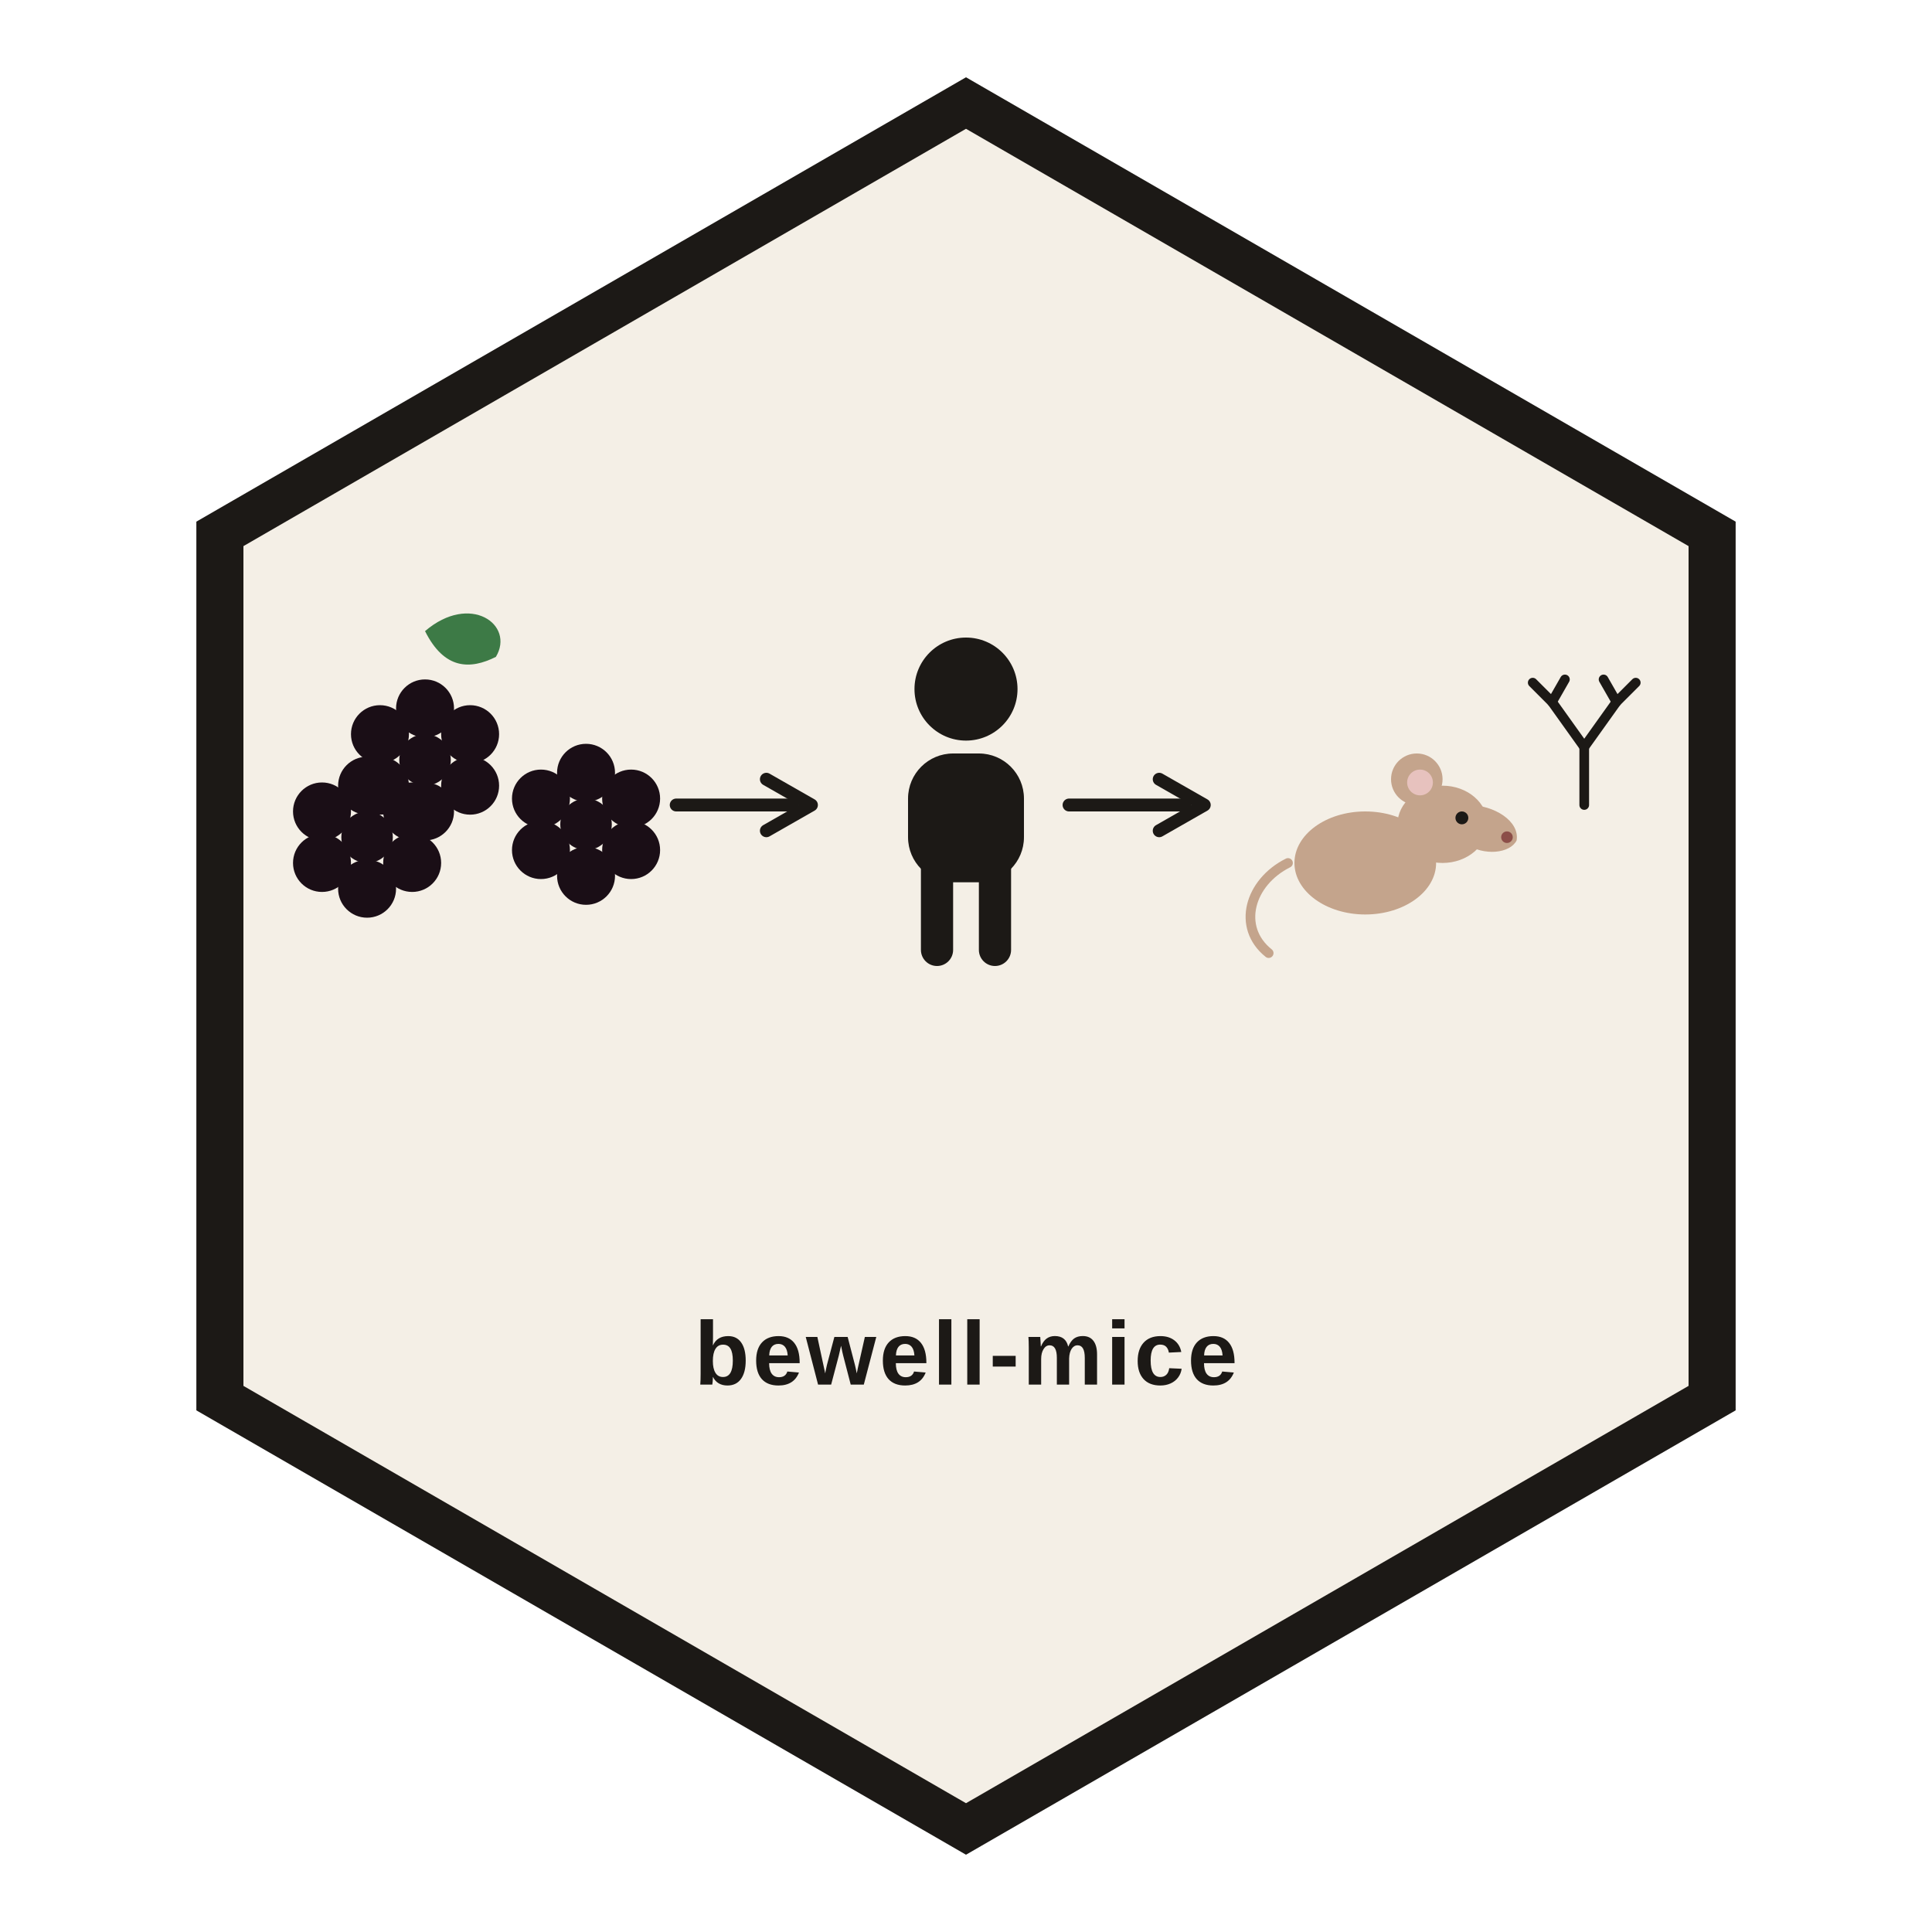
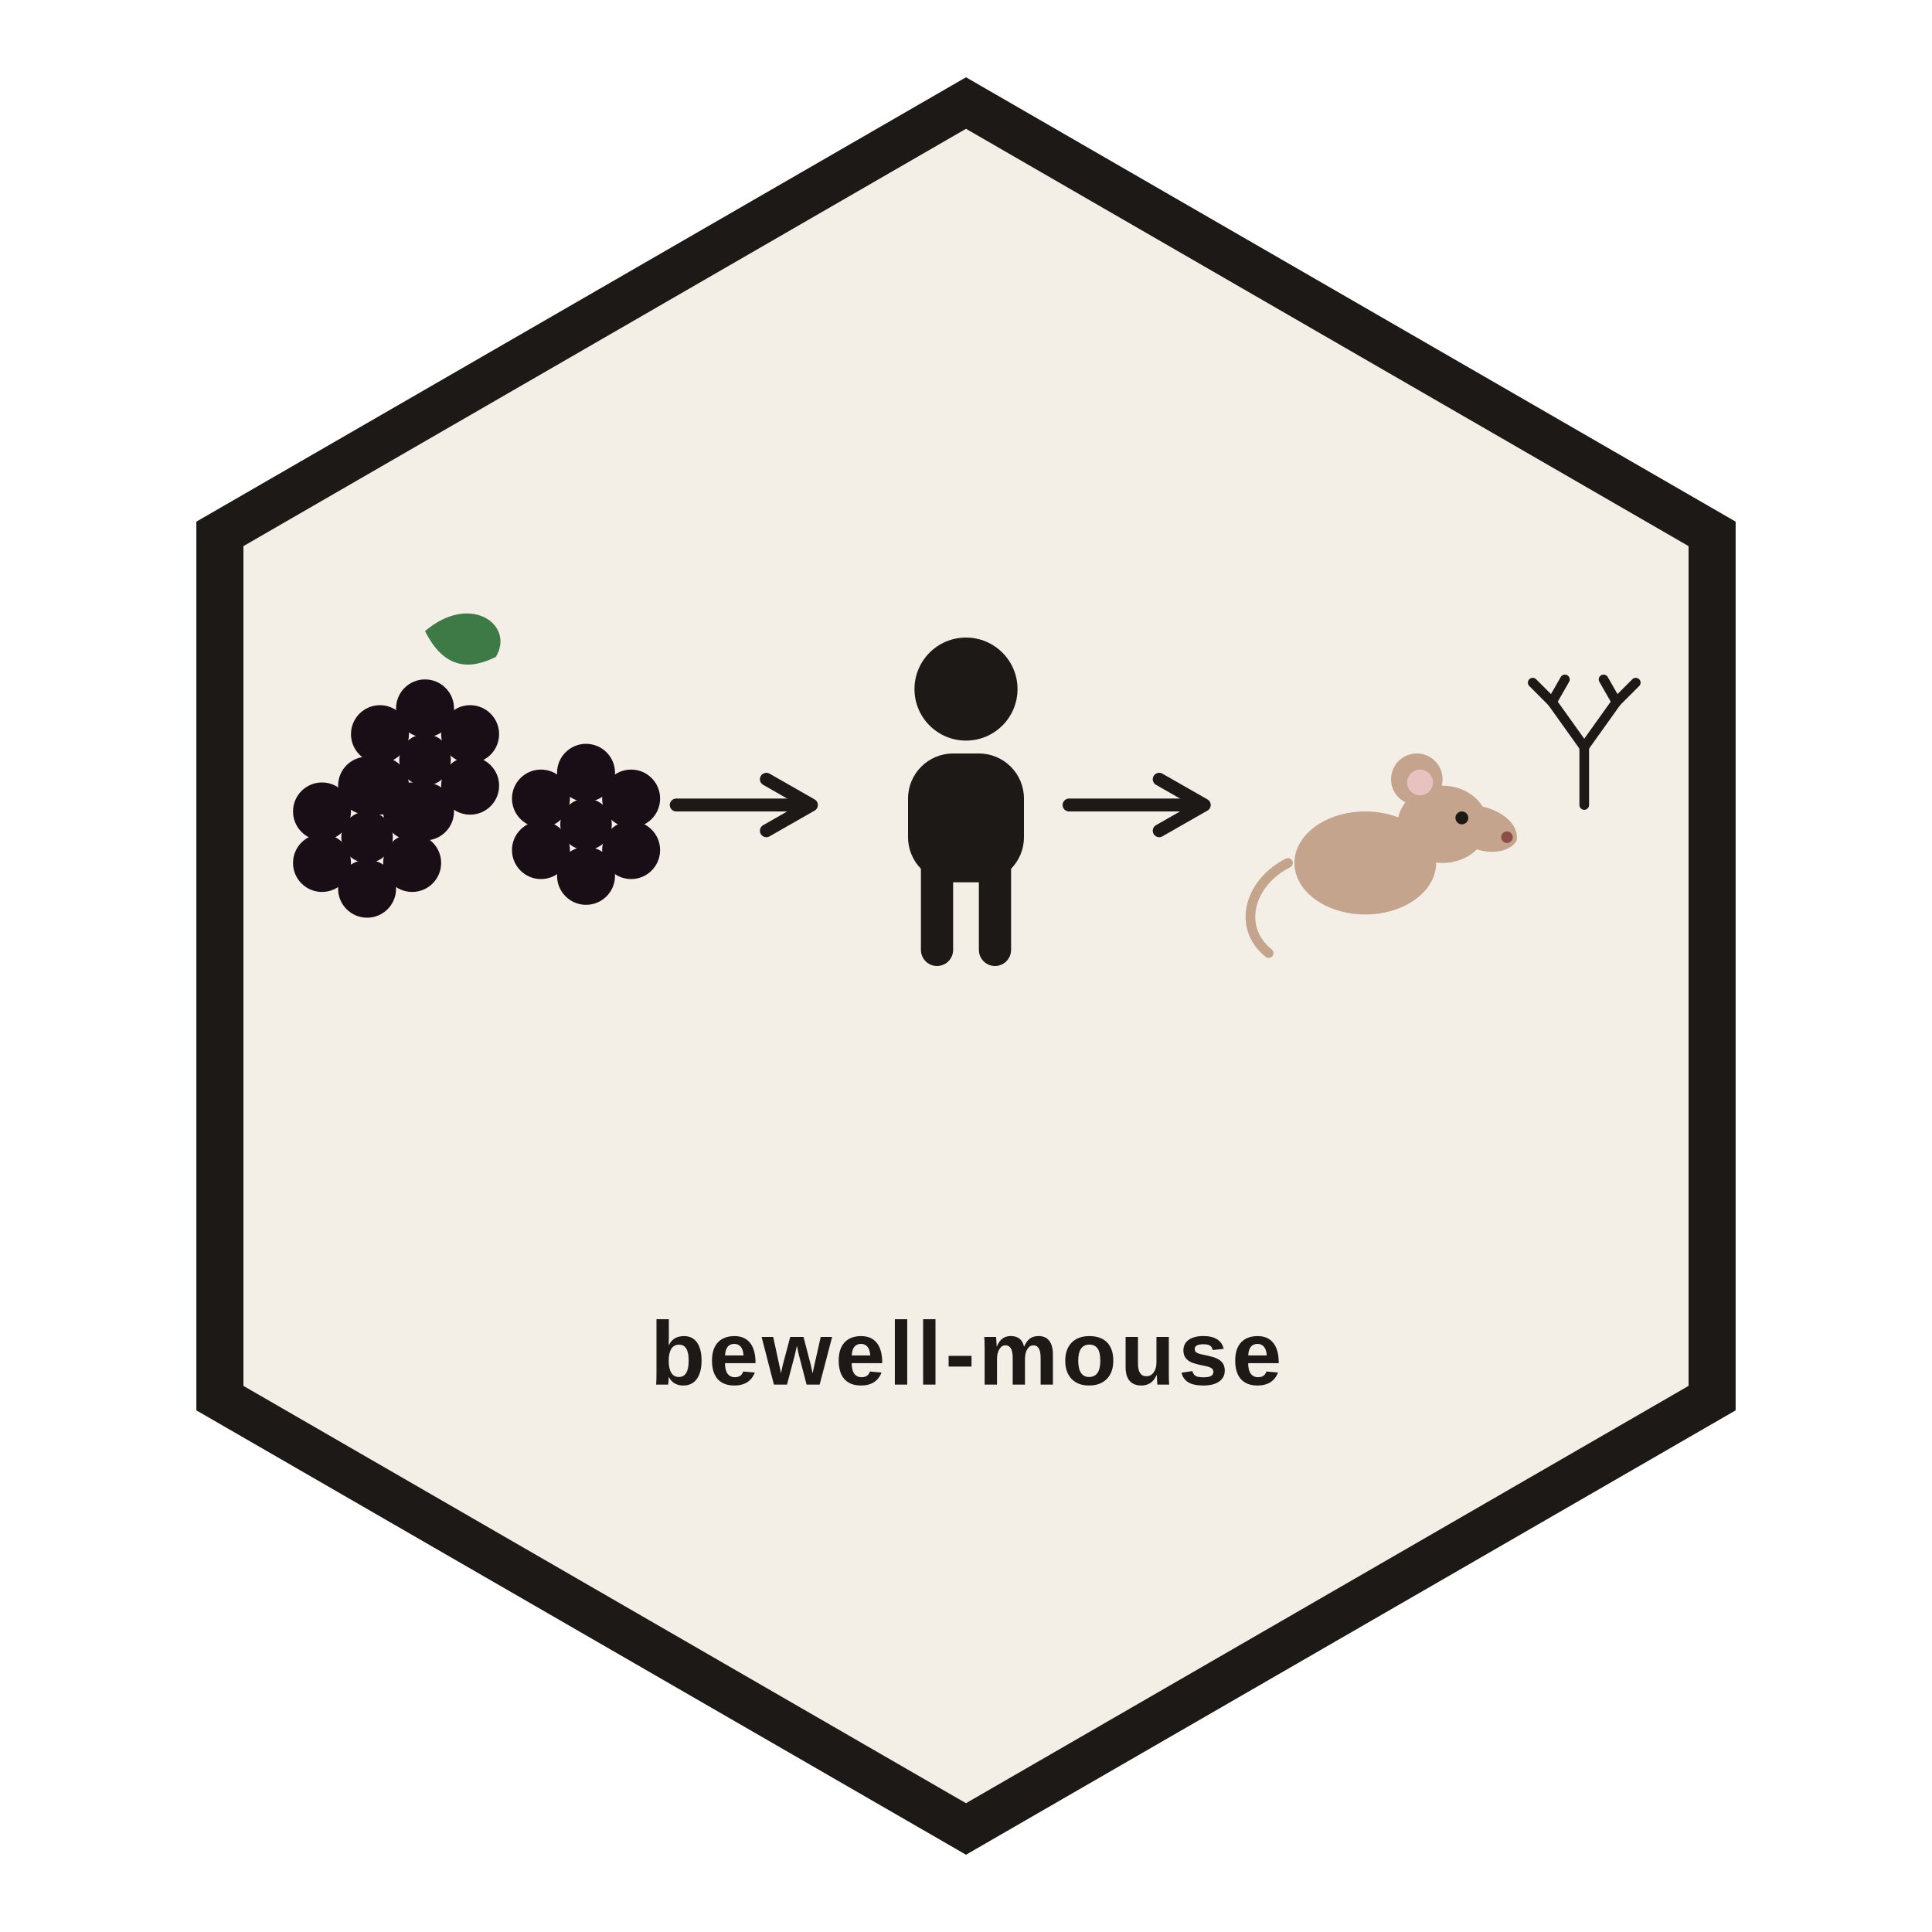
<svg xmlns="http://www.w3.org/2000/svg" viewBox="0 0 600 600" role="img" aria-label="schematic hex sticker">
  <polygon fill="#1C1916" points="300,24 539.02,162 539.02,438 300,576 60.98,438 60.98,162" />
  <polygon fill="#F4EFE6" points="300,40 524.4,169.6 524.4,430.4 300,560 75.6,430.4 75.6,169.6" />
  <g fill="#1A0E16">
    <path fill="#3D7A46" d="M132 196c14-12 28-2 22 8-8 4-16 4-22-8z" />
    <circle cx="118" cy="228" r="9" />
    <circle cx="132" cy="220" r="9" />
    <circle cx="146" cy="228" r="9" />
    <circle cx="146" cy="244" r="9" />
    <circle cx="132" cy="252" r="9" />
    <circle cx="118" cy="244" r="9" />
    <circle cx="132" cy="236" r="8" />
    <circle cx="168" cy="248" r="9" />
    <circle cx="182" cy="240" r="9" />
    <circle cx="196" cy="248" r="9" />
    <circle cx="196" cy="264" r="9" />
    <circle cx="182" cy="272" r="9" />
    <circle cx="168" cy="264" r="9" />
    <circle cx="182" cy="256" r="8" />
    <circle cx="100" cy="252" r="9" />
    <circle cx="114" cy="244" r="9" />
    <circle cx="128" cy="252" r="9" />
    <circle cx="128" cy="268" r="9" />
    <circle cx="114" cy="276" r="9" />
    <circle cx="100" cy="268" r="9" />
    <circle cx="114" cy="260" r="8" />
  </g>
  <path d="M210 250h36" fill="none" stroke="#1C1916" stroke-width="4" stroke-linecap="round" />
  <path d="M238 242l14 8-14 8" fill="none" stroke="#1C1916" stroke-width="4" stroke-linejoin="round" stroke-linecap="round" />
  <g fill="#1C1916">
    <circle cx="300" cy="214" r="16" />
    <rect x="282" y="234" width="36" height="40" rx="14" />
    <rect x="286" y="264" width="10" height="36" rx="5" />
    <rect x="304" y="264" width="10" height="36" rx="5" />
  </g>
  <path d="M332 250h36" fill="none" stroke="#1C1916" stroke-width="4" stroke-linecap="round" />
  <path d="M360 242l14 8-14 8" fill="none" stroke="#1C1916" stroke-width="4" stroke-linejoin="round" stroke-linecap="round" />
  <g fill="#C4A48C">
    <path d="M400 268c-12 6-16 20-6 28" fill="none" stroke="#C4A48C" stroke-width="3" stroke-linecap="round" />
    <ellipse cx="424" cy="268" rx="22" ry="16" />
    <ellipse cx="448" cy="256" rx="14" ry="12" />
    <path d="M456 250c8 0 16 5 15 11-2 4-10 5-16 1z" />
    <circle cx="440" cy="242" r="8" />
    <circle cx="441" cy="243" r="4" fill="#E7C2BE" />
    <circle cx="454" cy="254" r="2" fill="#1C1916" />
    <circle cx="468" cy="260" r="1.8" fill="#8C4E48" />
  </g>
  <g fill="none" stroke="#1C1916" stroke-width="3" stroke-linecap="round">
    <path d="M492 232v18" />
    <path d="M492 232l-10-14" />
    <path d="M492 232l10-14" />
    <path d="M482 218l-6-6M482 218l4-7" />
    <path d="M502 218l6-6M502 218l-4-7" />
  </g>
-   <text x="300" y="430" text-anchor="middle" fill="#1C1916" font-family="Arial, Helvetica, sans-serif" font-size="28" font-weight="700" letter-spacing="1">bewell-mice</text>
+   <text x="300" y="430" text-anchor="middle" fill="#1C1916" font-family="Arial, Helvetica, sans-serif" font-size="28" font-weight="700" letter-spacing="1">bewell-mouse</text>
</svg>
